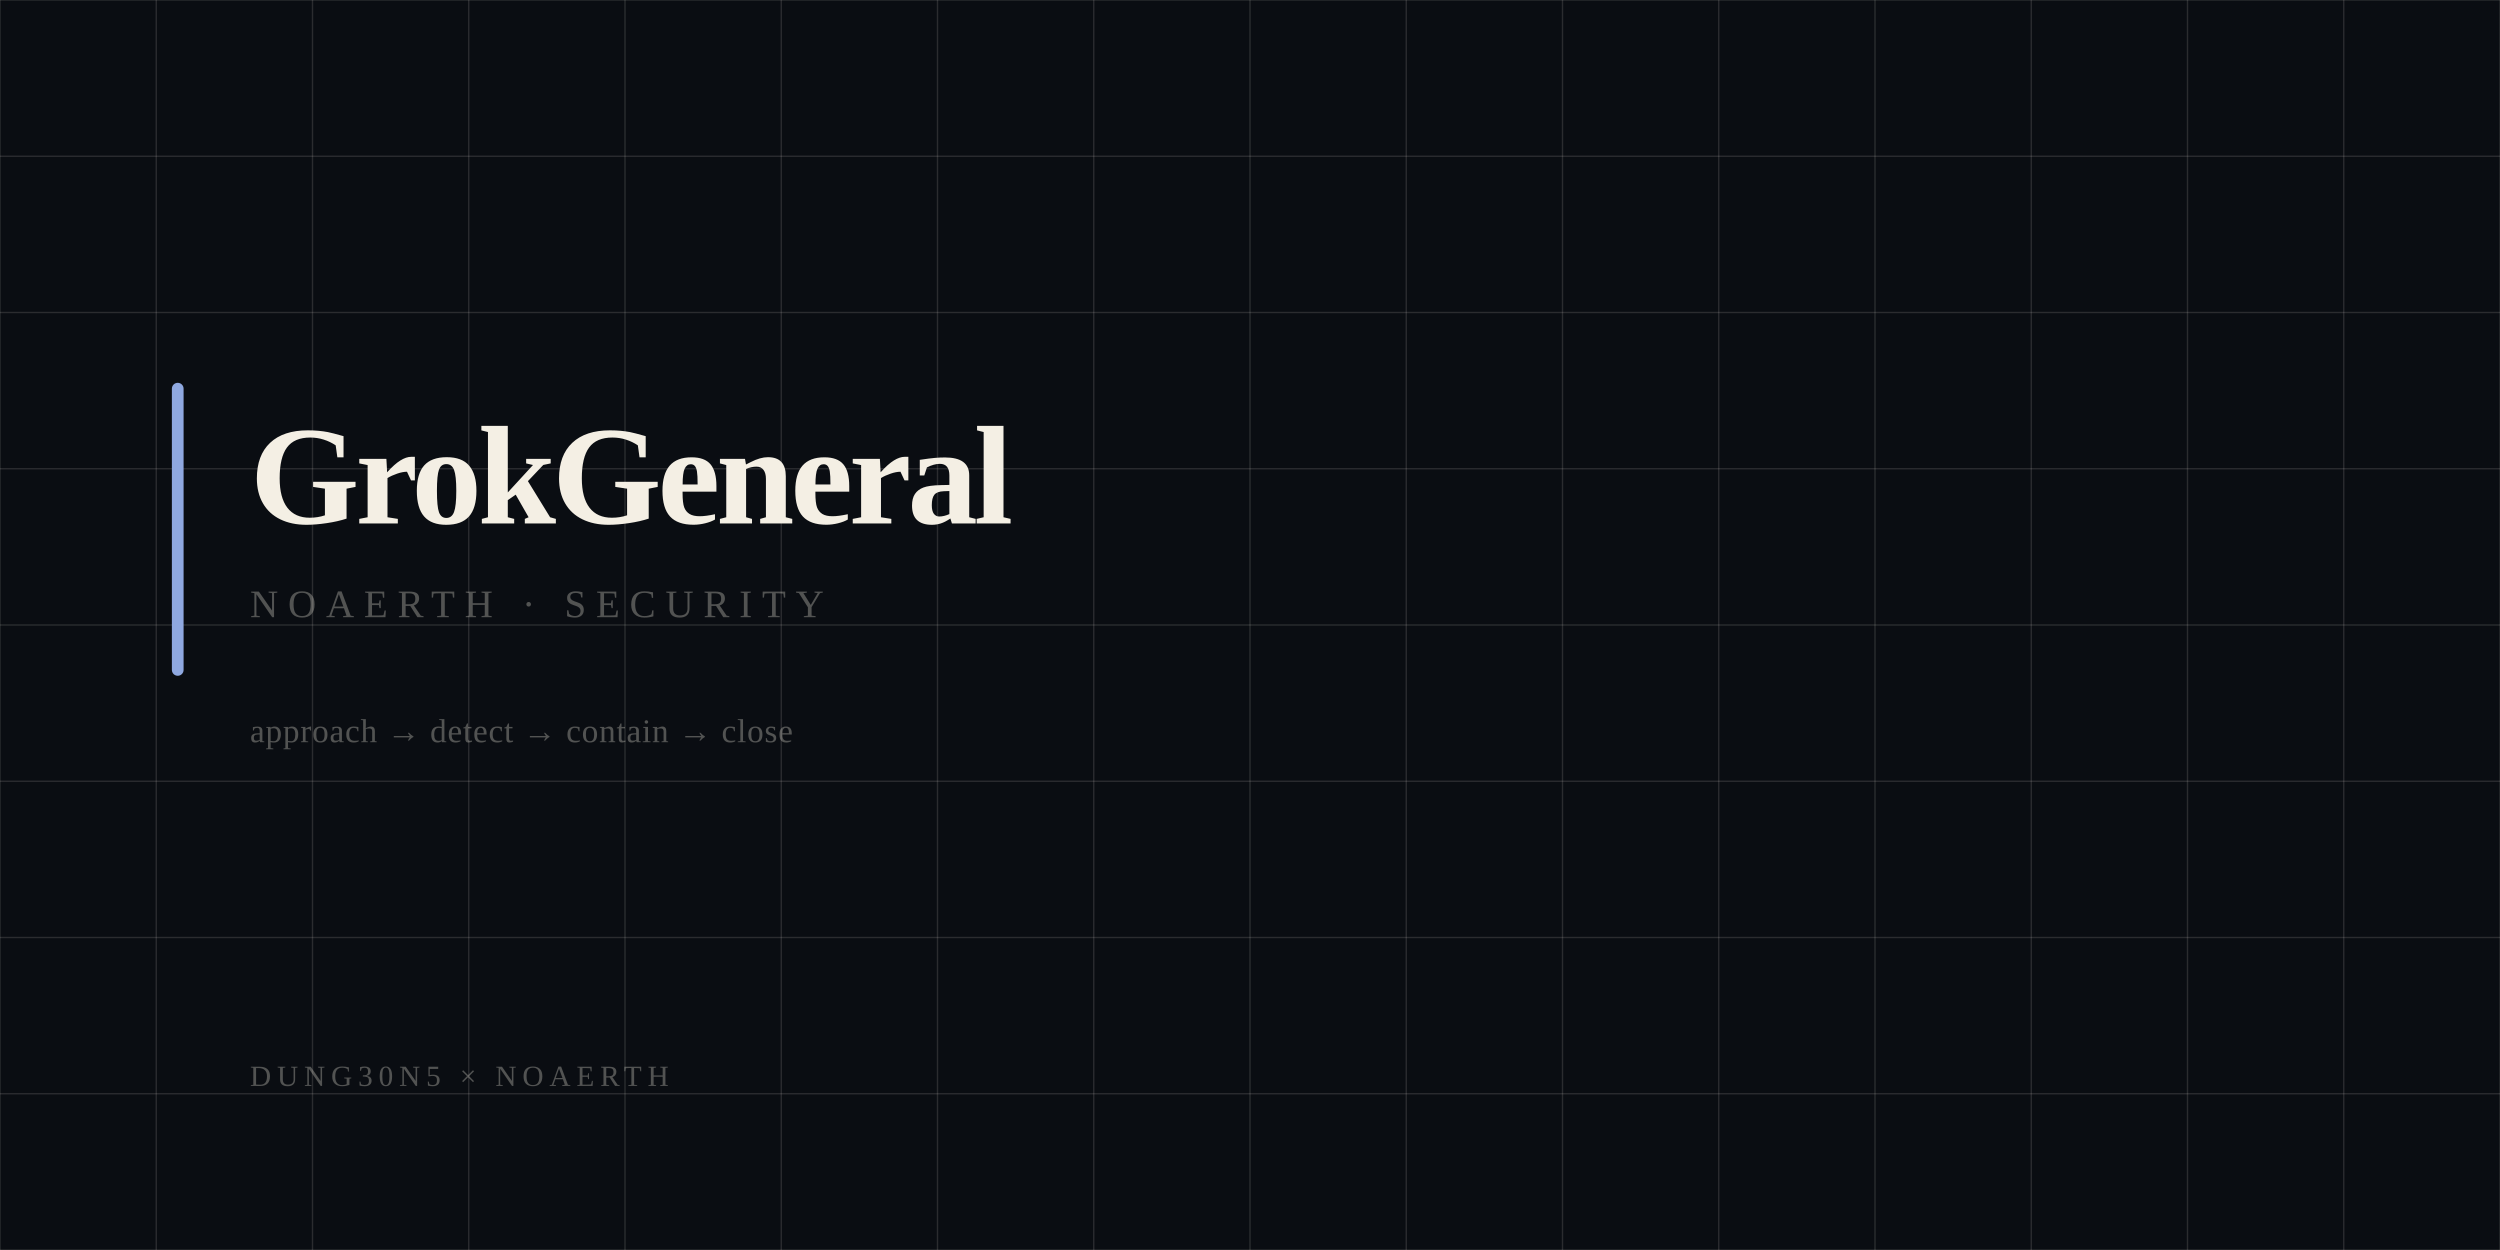
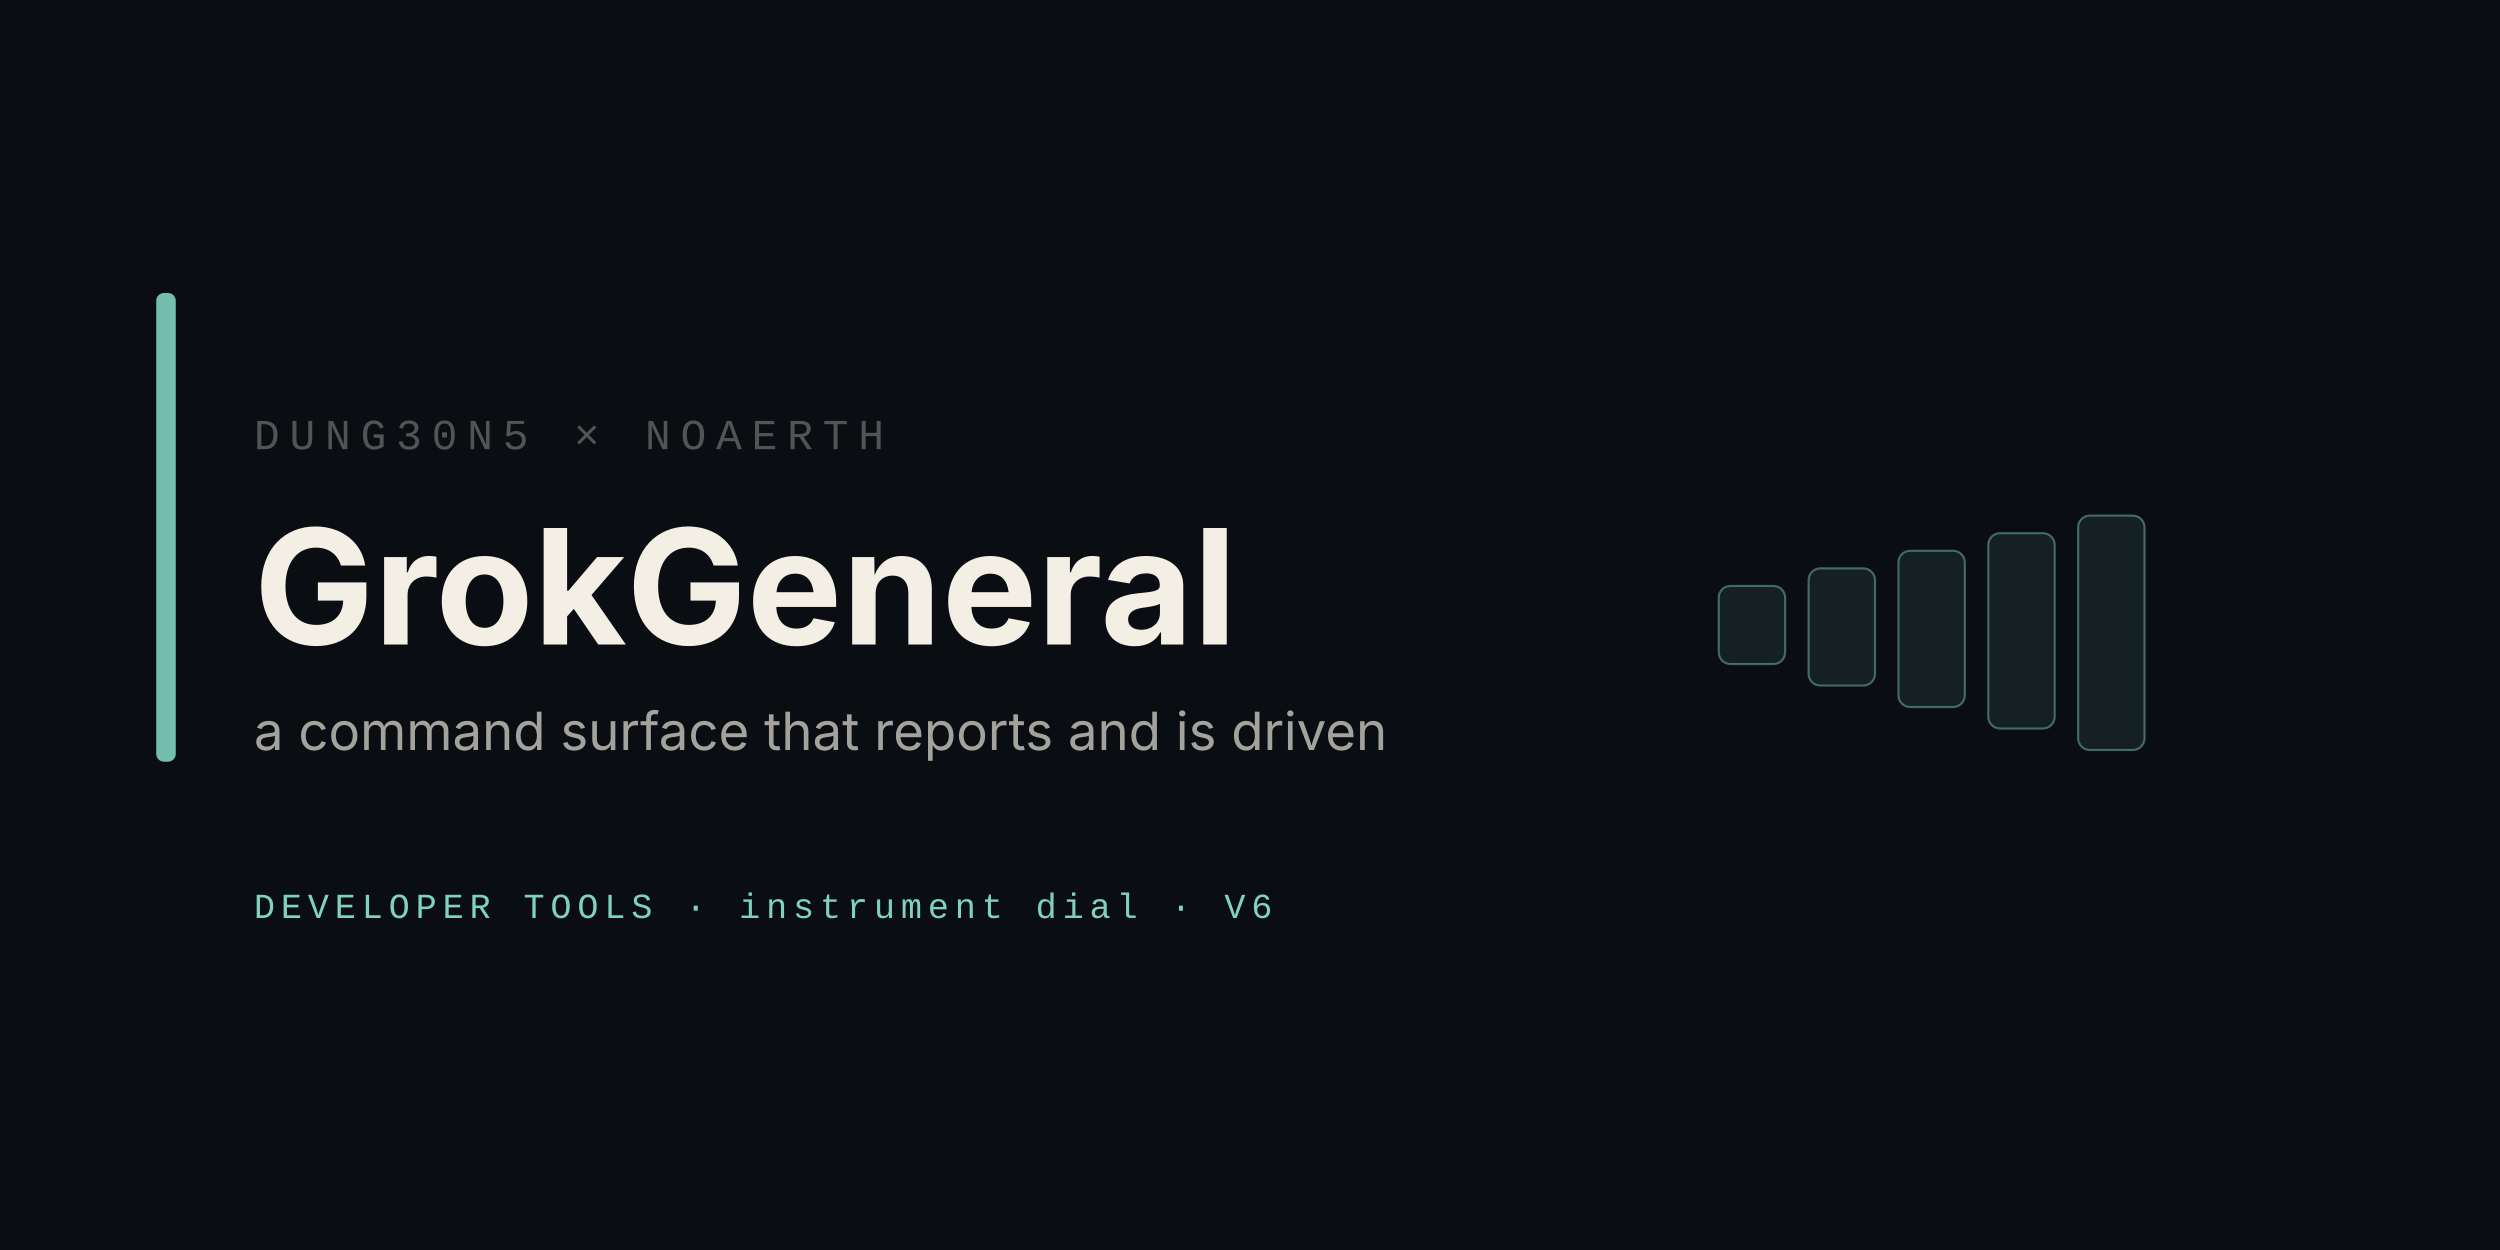
- <svg xmlns="http://www.w3.org/2000/svg" viewBox="0 0 1280 640" width="1280" height="640" role="img" aria-label="GrokGeneral — NOAERTH project card.">
+ <svg xmlns="http://www.w3.org/2000/svg" viewBox="0 0 1280 640" width="1280" height="640" role="img" aria-label="GrokGeneral project card">
  <rect width="1280" height="640" fill="#0a0d12" />
-   <line x1="0" y1="0" x2="0" y2="640" stroke="#f4efe424" stroke-width="0.7" />
-   <line x1="80" y1="0" x2="80" y2="640" stroke="#f4efe424" stroke-width="0.7" />
-   <line x1="160" y1="0" x2="160" y2="640" stroke="#f4efe424" stroke-width="0.7" />
-   <line x1="240" y1="0" x2="240" y2="640" stroke="#f4efe424" stroke-width="0.7" />
-   <line x1="320" y1="0" x2="320" y2="640" stroke="#f4efe424" stroke-width="0.7" />
-   <line x1="400" y1="0" x2="400" y2="640" stroke="#f4efe424" stroke-width="0.7" />
-   <line x1="480" y1="0" x2="480" y2="640" stroke="#f4efe424" stroke-width="0.7" />
-   <line x1="560" y1="0" x2="560" y2="640" stroke="#f4efe424" stroke-width="0.7" />
-   <line x1="640" y1="0" x2="640" y2="640" stroke="#f4efe424" stroke-width="0.7" />
-   <line x1="720" y1="0" x2="720" y2="640" stroke="#f4efe424" stroke-width="0.7" />
-   <line x1="800" y1="0" x2="800" y2="640" stroke="#f4efe424" stroke-width="0.7" />
-   <line x1="880" y1="0" x2="880" y2="640" stroke="#f4efe424" stroke-width="0.7" />
-   <line x1="960" y1="0" x2="960" y2="640" stroke="#f4efe424" stroke-width="0.7" />
-   <line x1="1040" y1="0" x2="1040" y2="640" stroke="#f4efe424" stroke-width="0.7" />
-   <line x1="1120" y1="0" x2="1120" y2="640" stroke="#f4efe424" stroke-width="0.7" />
-   <line x1="1200" y1="0" x2="1200" y2="640" stroke="#f4efe424" stroke-width="0.7" />
-   <line x1="1280" y1="0" x2="1280" y2="640" stroke="#f4efe424" stroke-width="0.7" />
-   <line x1="0" y1="0" x2="1280" y2="0" stroke="#f4efe424" stroke-width="0.7" />
-   <line x1="0" y1="80" x2="1280" y2="80" stroke="#f4efe424" stroke-width="0.7" />
-   <line x1="0" y1="160" x2="1280" y2="160" stroke="#f4efe424" stroke-width="0.7" />
-   <line x1="0" y1="240" x2="1280" y2="240" stroke="#f4efe424" stroke-width="0.7" />
-   <line x1="0" y1="320" x2="1280" y2="320" stroke="#f4efe424" stroke-width="0.7" />
-   <line x1="0" y1="400" x2="1280" y2="400" stroke="#f4efe424" stroke-width="0.7" />
-   <line x1="0" y1="480" x2="1280" y2="480" stroke="#f4efe424" stroke-width="0.7" />
-   <line x1="0" y1="560" x2="1280" y2="560" stroke="#f4efe424" stroke-width="0.7" />
-   <line x1="0" y1="640" x2="1280" y2="640" stroke="#f4efe424" stroke-width="0.7" />
-   <rect x="88" y="196" width="6" height="150" rx="3" fill="#8fa8e0" />
-   <text x="128" y="268" fill="#f4efe4" font-size="72" font-weight="680" letter-spacing="-2">GrokGeneral</text>
-   <text x="128" y="316" fill="#f4efe44f" font-size="20" letter-spacing="5">NOAERTH · SECURITY</text>
-   <text x="128" y="380" fill="#f4efe44f" font-size="17" letter-spacing="0.4">approach → detect → contain → close</text>
-   <text x="128" y="556" fill="#f4efe44f" font-size="15" letter-spacing="3">DUNG30N5 × NOAERTH</text>
+   <rect x="880" y="300" width="34" height="40" rx="6" fill="#7fd1c1" fill-opacity="0.10" stroke="#7fd1c1" stroke-width="1.1" stroke-opacity="0.45" />
+   <rect x="926" y="291" width="34" height="60" rx="6" fill="#7fd1c1" fill-opacity="0.10" stroke="#7fd1c1" stroke-width="1.1" stroke-opacity="0.45" />
+   <rect x="972" y="282" width="34" height="80" rx="6" fill="#7fd1c1" fill-opacity="0.10" stroke="#7fd1c1" stroke-width="1.1" stroke-opacity="0.45" />
+   <rect x="1018" y="273" width="34" height="100" rx="6" fill="#7fd1c1" fill-opacity="0.10" stroke="#7fd1c1" stroke-width="1.1" stroke-opacity="0.45" />
+   <rect x="1064" y="264" width="34" height="120" rx="6" fill="#7fd1c1" fill-opacity="0.10" stroke="#7fd1c1" stroke-width="1.1" stroke-opacity="0.45" />
+   <rect x="80" y="150" width="10" height="240" rx="4" fill="#7fd1c1" opacity="0.9" />
+   <text x="130" y="230" font-family="ui-monospace, SFMono-Regular, Menlo, Monaco, Consolas, 'Liberation Mono', monospace" font-size="22" letter-spacing="5" fill="#f4efe44f">DUNG30N5 × NOAERTH</text>
+   <text x="130" y="330" font-family="-apple-system, BlinkMacSystemFont, 'Segoe UI', Inter, Helvetica, Arial, sans-serif" font-size="82" font-weight="700" fill="#f4efe4">GrokGeneral</text>
+   <text x="130" y="384" font-family="-apple-system, BlinkMacSystemFont, 'Segoe UI', Inter, Helvetica, Arial, sans-serif" font-size="27" fill="#f4efe4a8">a command surface that reports and is driven</text>
+   <text x="130" y="470" font-family="ui-monospace, SFMono-Regular, Menlo, Monaco, Consolas, 'Liberation Mono', monospace" font-size="18" fill="#7fd1c1" letter-spacing="3">DEVELOPER TOOLS · instrument dial · V6</text>
</svg>
